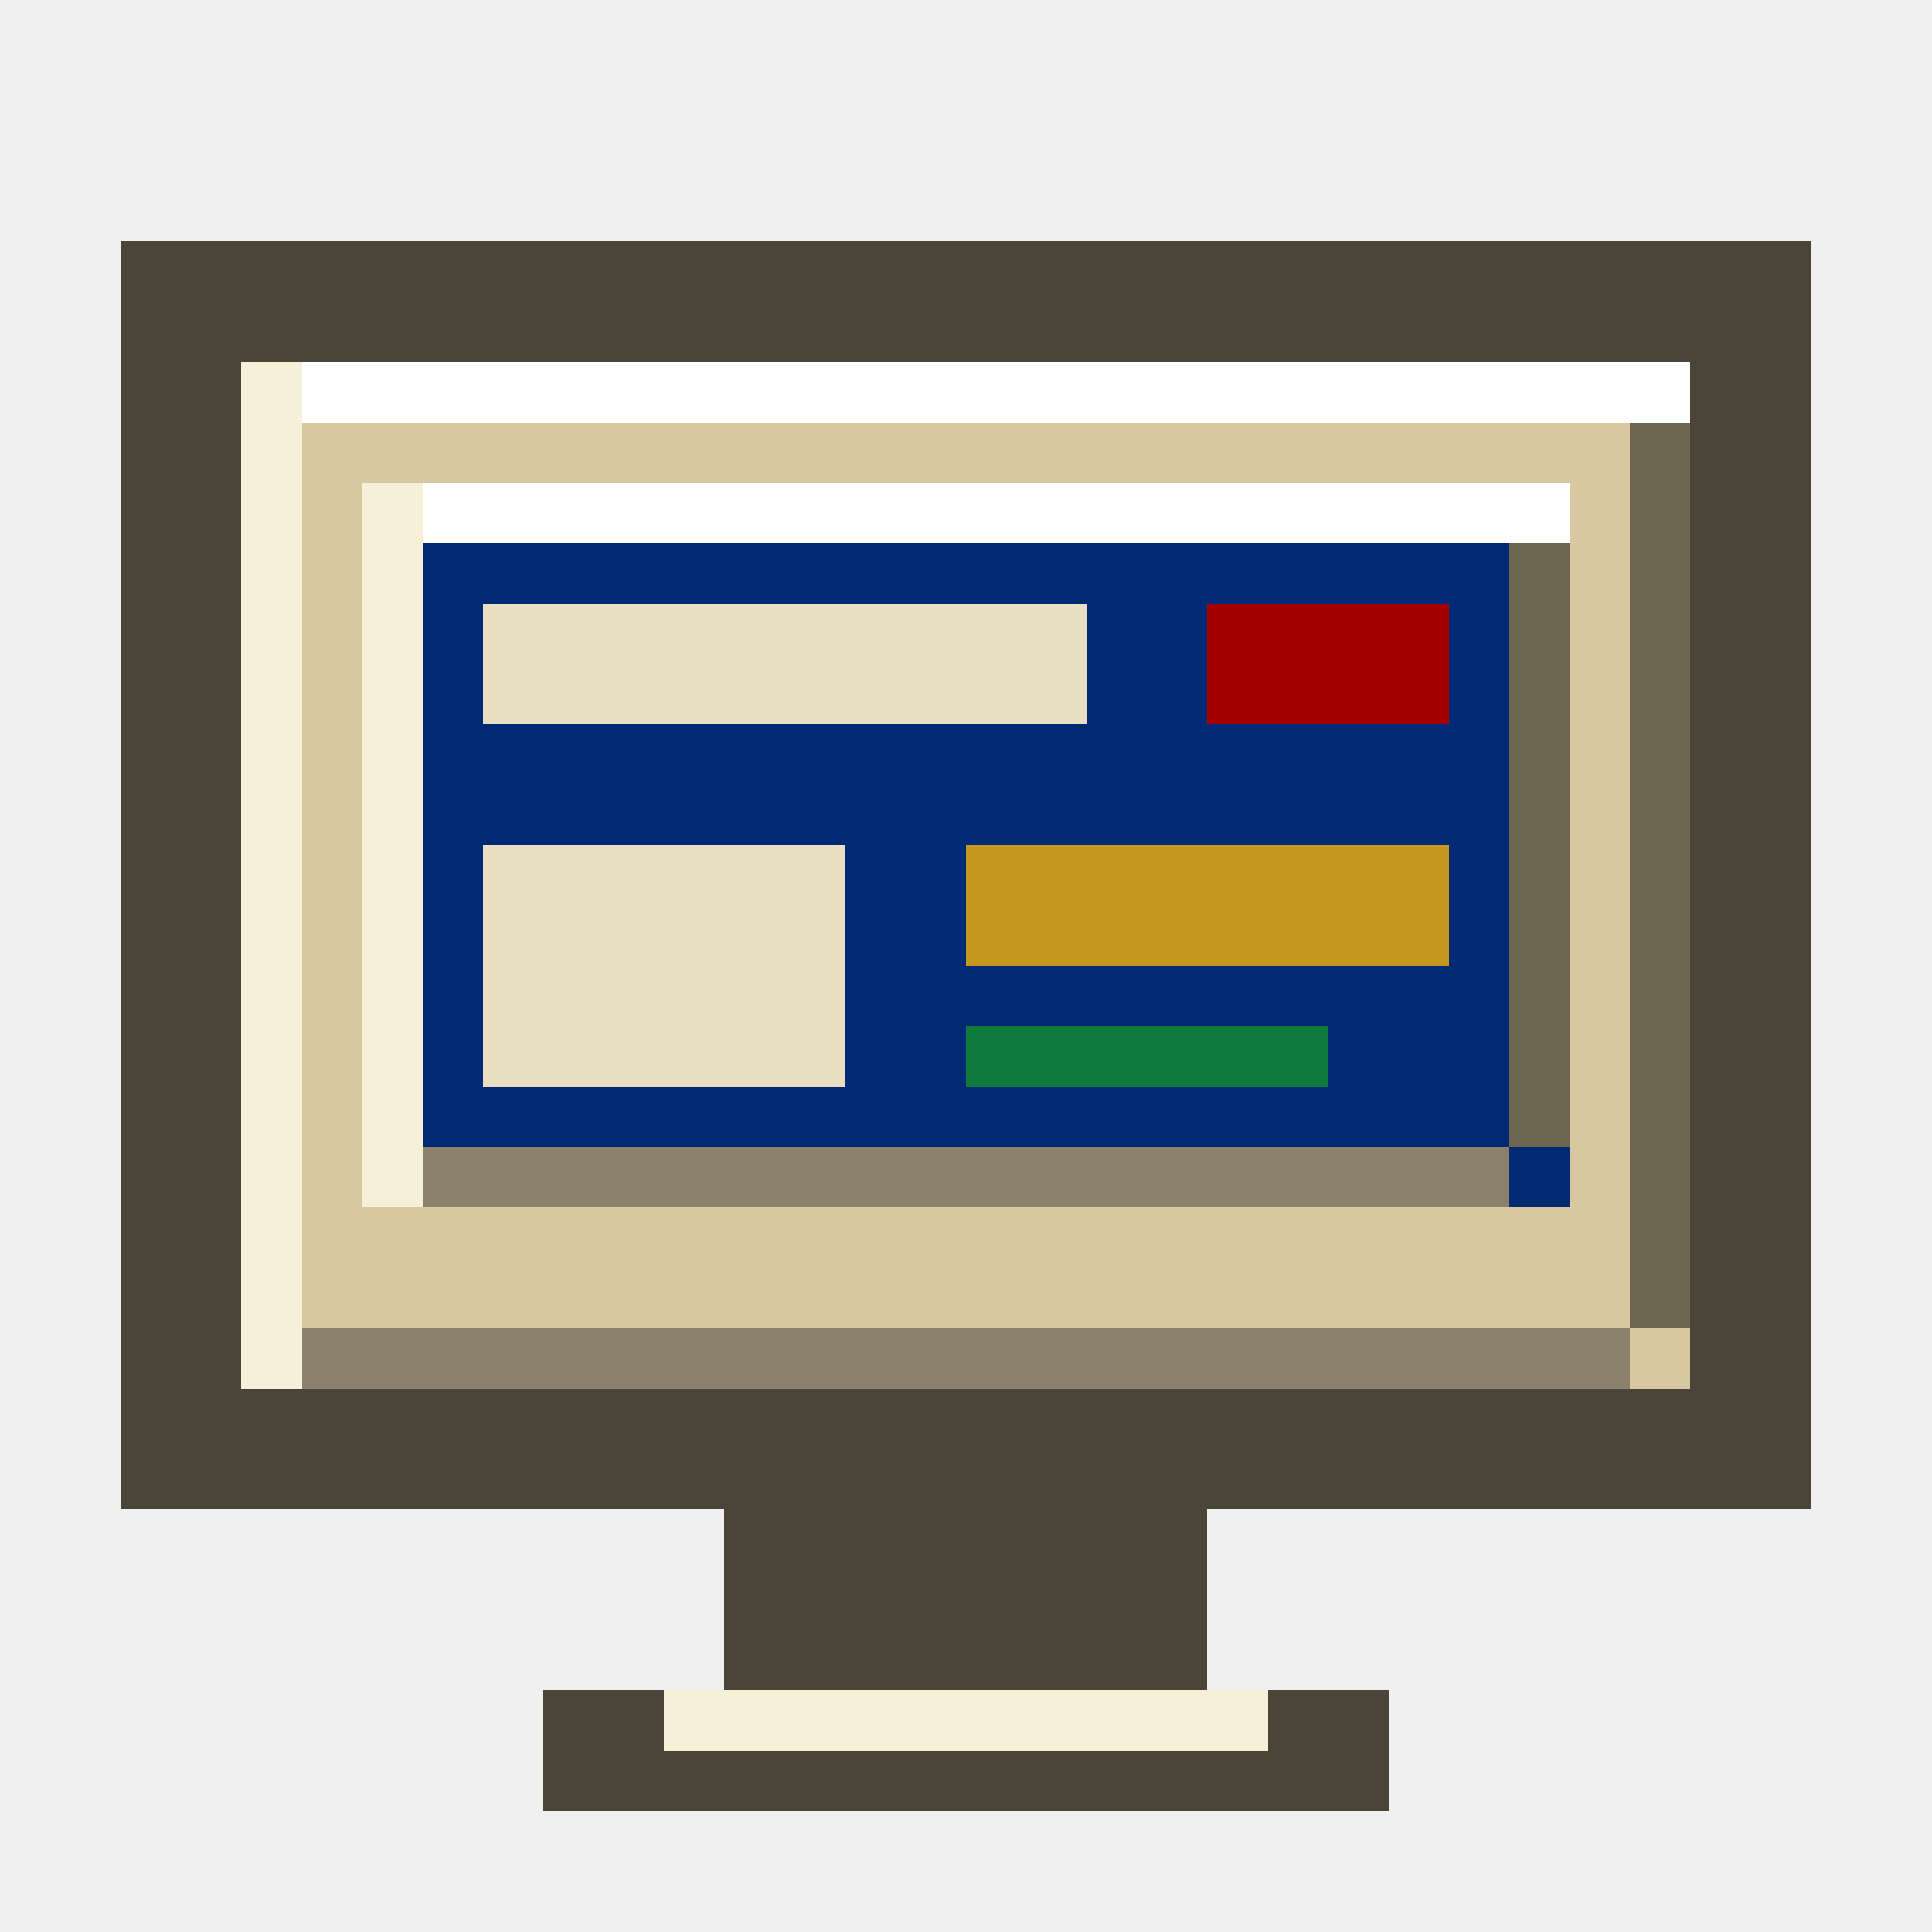
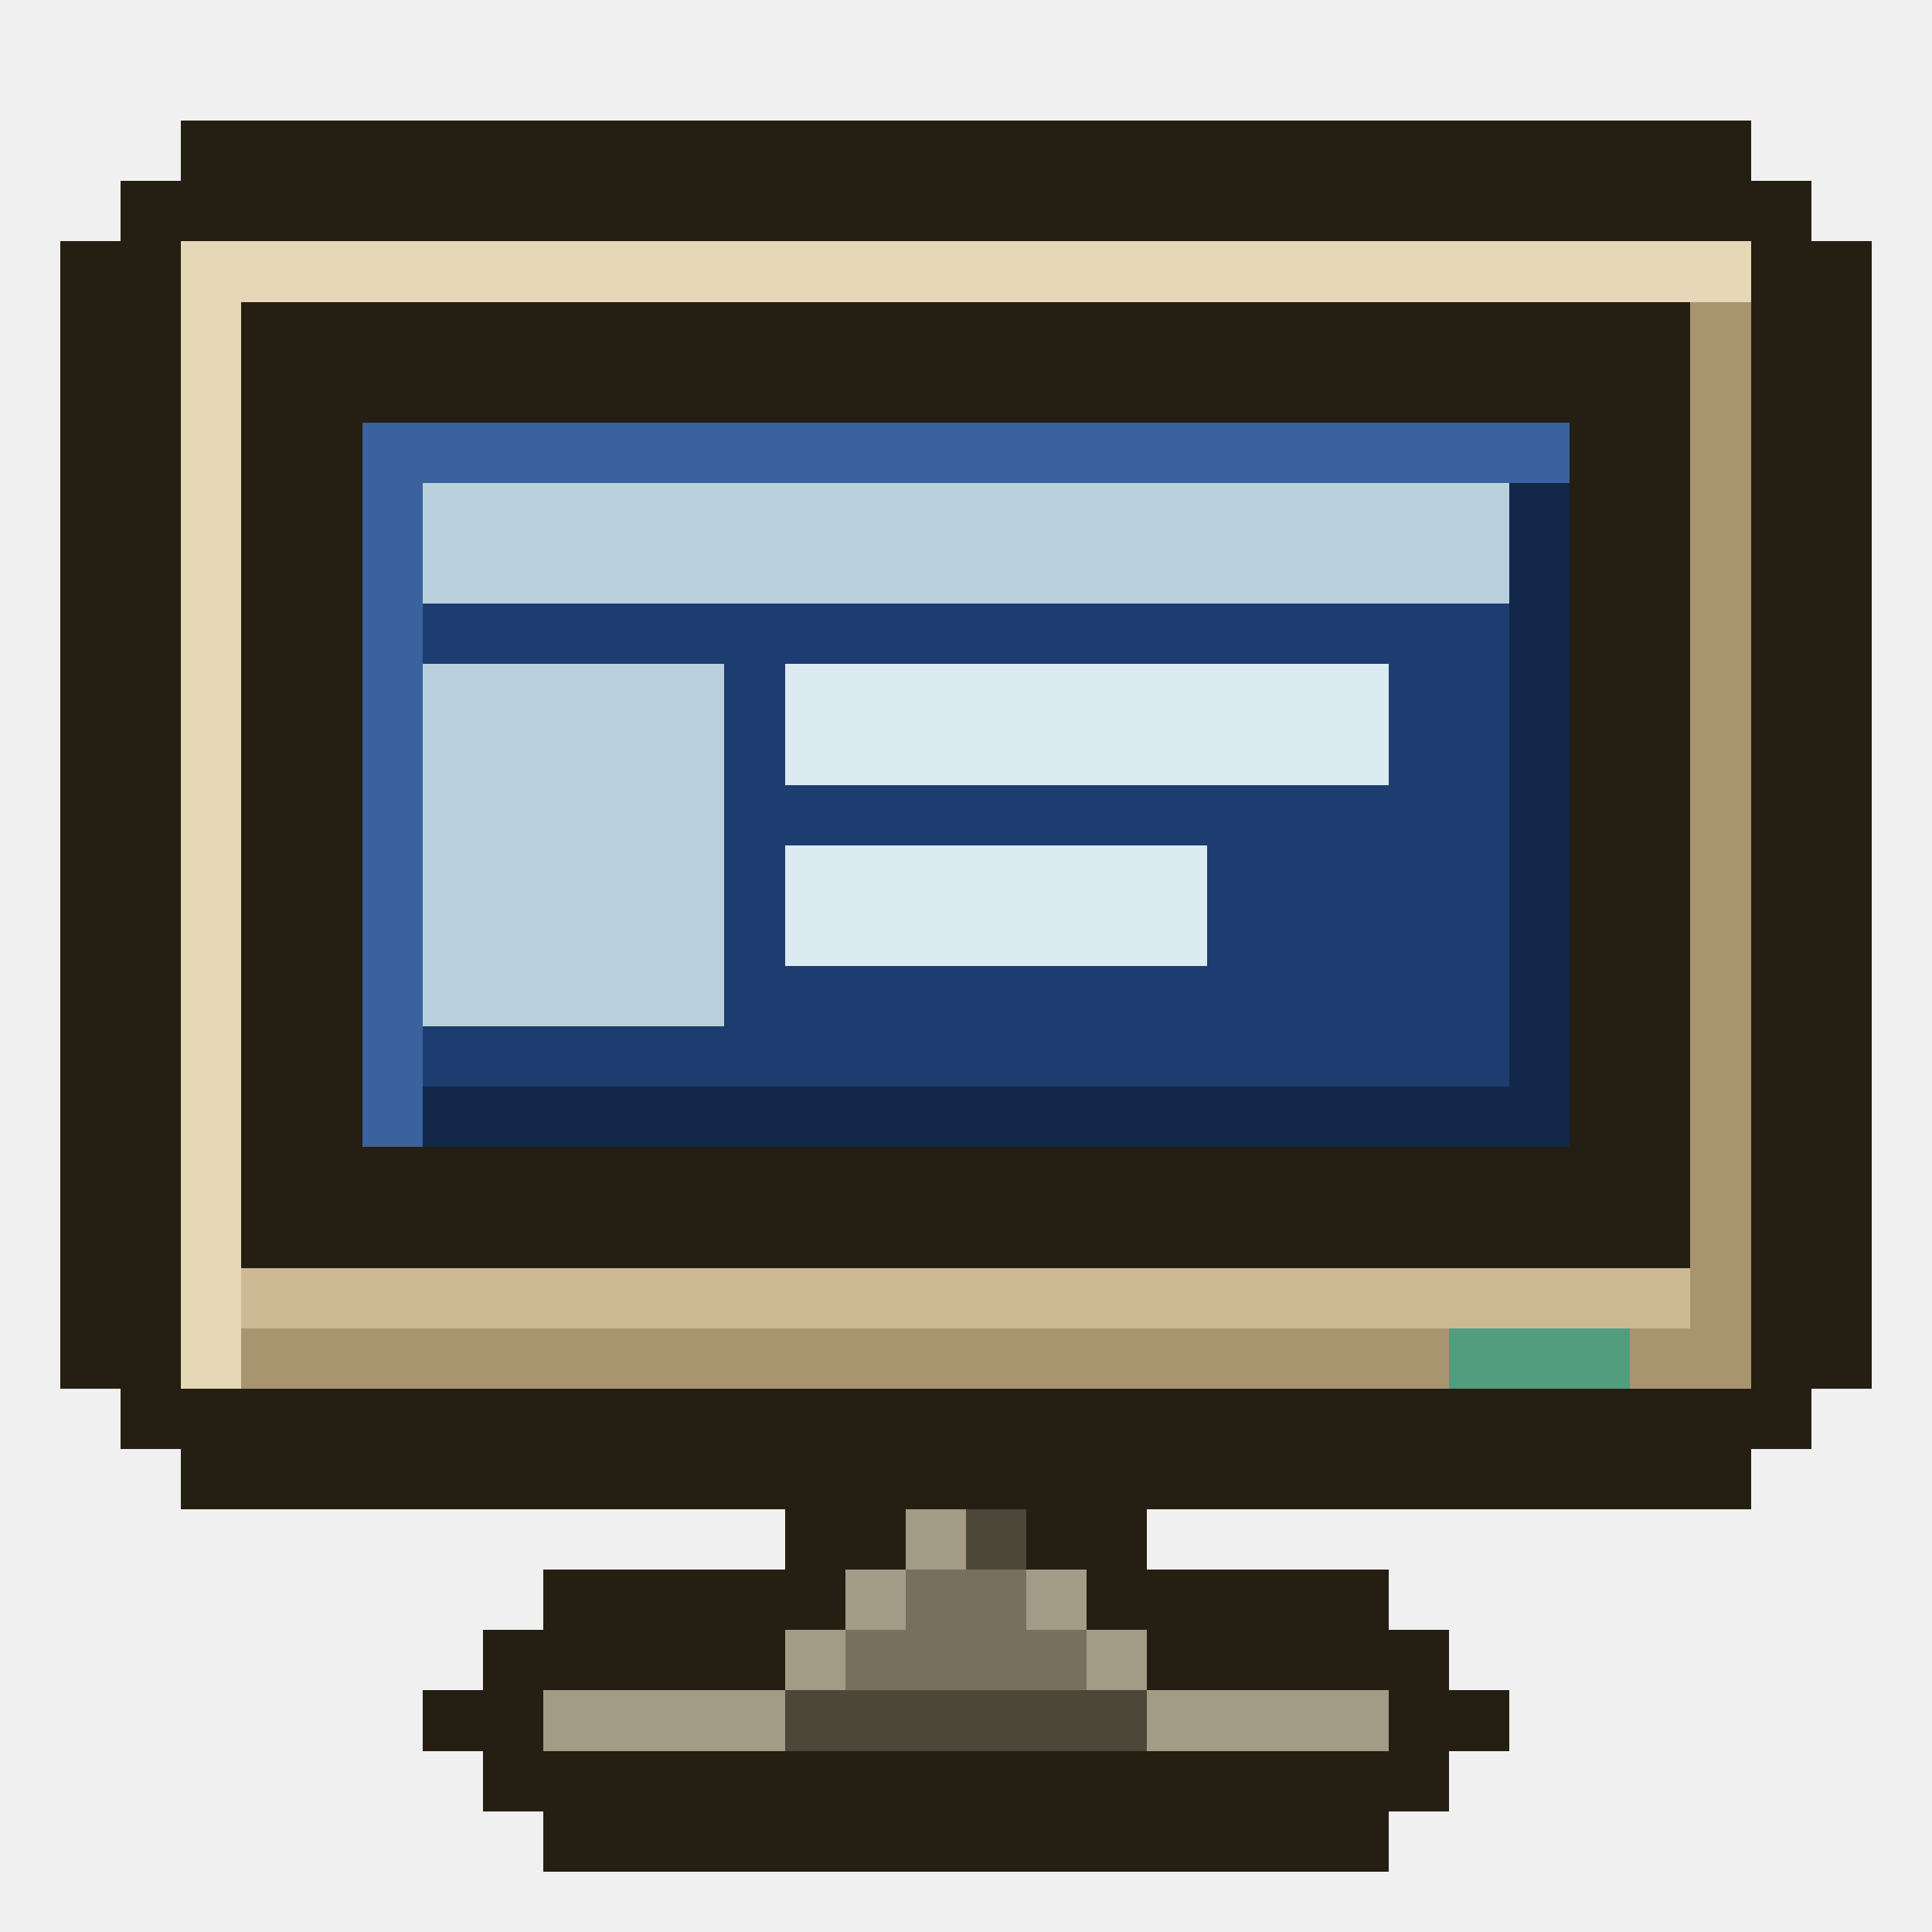
- <svg xmlns="http://www.w3.org/2000/svg" width="32" height="32" viewBox="0 0 32 32" shape-rendering="crispEdges" data-family="cattipu-pixelforge-sidebar-match" data-concept="crt-screen">
-   <rect x="2" y="4" width="28" height="21" fill="#4A4538" />
-   <rect x="4" y="6" width="24" height="17" fill="#D8C8A2" />
-   <rect x="6" y="8" width="20" height="12" fill="#002A73" />
-   <rect x="6" y="8" width="20" height="1" fill="#FFFFFF" />
-   <rect x="6" y="8" width="1" height="12" fill="#F7F0D8" />
-   <rect x="25" y="9" width="1" height="10" fill="#6F6652" />
-   <rect x="7" y="19" width="18" height="1" fill="#8C826B" />
-   <rect x="8" y="10" width="10" height="2" fill="#E9DFC4" />
-   <rect x="20" y="10" width="4" height="2" fill="#A40000" />
-   <rect x="8" y="14" width="6" height="4" fill="#E9DFC4" />
-   <rect x="16" y="14" width="8" height="2" fill="#C6971F" />
-   <rect x="16" y="17" width="6" height="1" fill="#0E7A3C" />
-   <rect x="4" y="6" width="24" height="1" fill="#FFFFFF" />
-   <rect x="4" y="6" width="1" height="17" fill="#F7F0D8" />
-   <rect x="27" y="7" width="1" height="15" fill="#6F6652" />
-   <rect x="5" y="22" width="22" height="1" fill="#8C826B" />
-   <rect x="12" y="25" width="8" height="3" fill="#4A4538" />
-   <rect x="9" y="28" width="14" height="2" fill="#4A4538" />
-   <rect x="11" y="28" width="10" height="1" fill="#F7F0D8" />
+ <svg xmlns="http://www.w3.org/2000/svg" viewBox="0 0 32 32" width="32" height="32" shape-rendering="crispEdges" data-family="cattipu-pixelforge-sidebar-match" data-concept="crt-screen">
+   <path fill="#12274a" d="M25 8h1v1h-1zM25 9h1v1h-1zM25 10h1v1h-1zM25 11h1v1h-1zM25 12h1v1h-1zM25 13h1v1h-1zM25 14h1v1h-1zM25 15h1v1h-1zM25 16h1v1h-1zM25 17h1v1h-1zM7 18h19v1h-19z" />
+   <path fill="#1d3d70" d="M7 10h18v1h-18zM12 11h1v1h-1zM23 11h2v1h-2zM12 12h1v1h-1zM23 12h2v1h-2zM12 13h13v1h-13zM12 14h1v1h-1zM20 14h5v1h-5zM12 15h1v1h-1zM20 15h5v1h-5zM12 16h13v1h-13zM7 17h18v1h-18z" />
+   <path fill="#241f12" d="M3 2h26v1h-26zM2 3h28v1h-28zM1 4h2v1h-2zM29 4h2v1h-2zM1 5h2v1h-2zM4 5h24v1h-24zM29 5h2v1h-2zM1 6h2v1h-2zM4 6h24v1h-24zM29 6h2v1h-2zM1 7h2v1h-2zM4 7h2v1h-2zM26 7h2v1h-2zM29 7h2v1h-2zM1 8h2v1h-2zM4 8h2v1h-2zM26 8h2v1h-2zM29 8h2v1h-2zM1 9h2v1h-2zM4 9h2v1h-2zM26 9h2v1h-2zM29 9h2v1h-2zM1 10h2v1h-2zM4 10h2v1h-2zM26 10h2v1h-2zM29 10h2v1h-2zM1 11h2v1h-2zM4 11h2v1h-2zM26 11h2v1h-2zM29 11h2v1h-2zM1 12h2v1h-2zM4 12h2v1h-2zM26 12h2v1h-2zM29 12h2v1h-2zM1 13h2v1h-2zM4 13h2v1h-2zM26 13h2v1h-2zM29 13h2v1h-2zM1 14h2v1h-2zM4 14h2v1h-2zM26 14h2v1h-2zM29 14h2v1h-2zM1 15h2v1h-2zM4 15h2v1h-2zM26 15h2v1h-2zM29 15h2v1h-2zM1 16h2v1h-2zM4 16h2v1h-2zM26 16h2v1h-2zM29 16h2v1h-2zM1 17h2v1h-2zM4 17h2v1h-2zM26 17h2v1h-2zM29 17h2v1h-2zM1 18h2v1h-2zM4 18h2v1h-2zM26 18h2v1h-2zM29 18h2v1h-2zM1 19h2v1h-2zM4 19h24v1h-24zM29 19h2v1h-2zM1 20h2v1h-2zM4 20h24v1h-24zM29 20h2v1h-2zM1 21h2v1h-2zM29 21h2v1h-2zM1 22h2v1h-2zM29 22h2v1h-2zM2 23h28v1h-28zM3 24h26v1h-26zM13 25h2v1h-2zM17 25h2v1h-2zM9 26h5v1h-5zM18 26h5v1h-5zM8 27h5v1h-5zM19 27h5v1h-5zM7 28h2v1h-2zM23 28h2v1h-2zM8 29h16v1h-16zM9 30h14v1h-14z" />
+   <path fill="#3a629c" d="M6 7h20v1h-20zM6 8h1v1h-1zM6 9h1v1h-1zM6 10h1v1h-1zM6 11h1v1h-1zM6 12h1v1h-1zM6 13h1v1h-1zM6 14h1v1h-1zM6 15h1v1h-1zM6 16h1v1h-1zM6 17h1v1h-1zM6 18h1v1h-1z" />
+   <path fill="#4c4739" d="M16 25h1v1h-1zM13 28h6v1h-6z" />
+   <path fill="#519d7e" d="M24 22h3v1h-3z" />
+   <path fill="#77705f" d="M15 26h2v1h-2zM14 27h4v1h-4z" />
+   <path fill="#a49b87" d="M15 25h1v1h-1zM14 26h1v1h-1zM17 26h1v1h-1zM13 27h1v1h-1zM18 27h1v1h-1zM9 28h4v1h-4zM19 28h4v1h-4z" />
+   <path fill="#a8946f" d="M28 5h1v1h-1zM28 6h1v1h-1zM28 7h1v1h-1zM28 8h1v1h-1zM28 9h1v1h-1zM28 10h1v1h-1zM28 11h1v1h-1zM28 12h1v1h-1zM28 13h1v1h-1zM28 14h1v1h-1zM28 15h1v1h-1zM28 16h1v1h-1zM28 17h1v1h-1zM28 18h1v1h-1zM28 19h1v1h-1zM28 20h1v1h-1zM28 21h1v1h-1zM4 22h20v1h-20zM27 22h2v1h-2z" />
+   <path fill="#b9d0dd" d="M7 8h18v1h-18zM7 9h18v1h-18zM7 11h5v1h-5zM7 12h5v1h-5zM7 13h5v1h-5zM7 14h5v1h-5zM7 15h5v1h-5zM7 16h5v1h-5z" />
+   <path fill="#cdb994" d="M4 21h24v1h-24z" />
+   <path fill="#dceaf2" d="M13 11h10v1h-10zM13 12h10v1h-10zM13 14h7v1h-7zM13 15h7v1h-7z" />
+   <path fill="#e6d7b6" d="M3 4h26v1h-26zM3 5h1v1h-1zM3 6h1v1h-1zM3 7h1v1h-1zM3 8h1v1h-1zM3 9h1v1h-1zM3 10h1v1h-1zM3 11h1v1h-1zM3 12h1v1h-1zM3 13h1v1h-1zM3 14h1v1h-1zM3 15h1v1h-1zM3 16h1v1h-1zM3 17h1v1h-1zM3 18h1v1h-1zM3 19h1v1h-1zM3 20h1v1h-1zM3 21h1v1h-1zM3 22h1v1h-1z" />
</svg>
